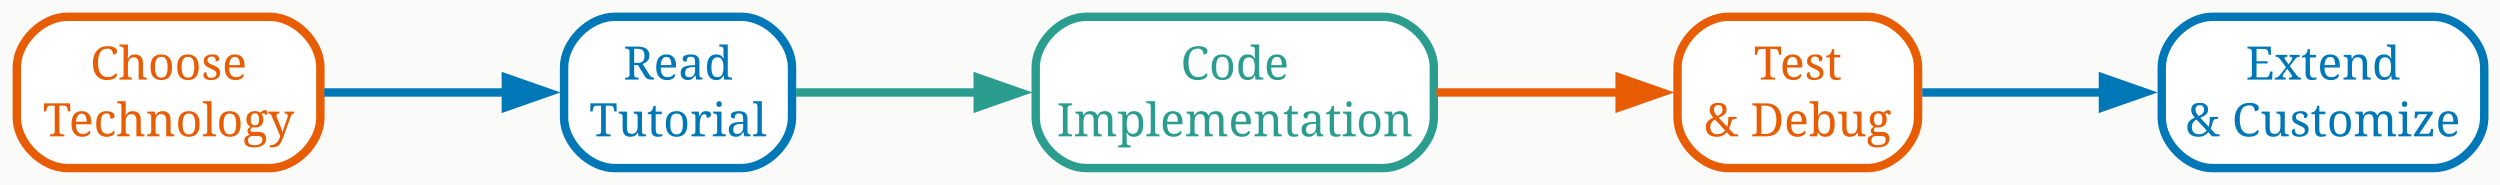
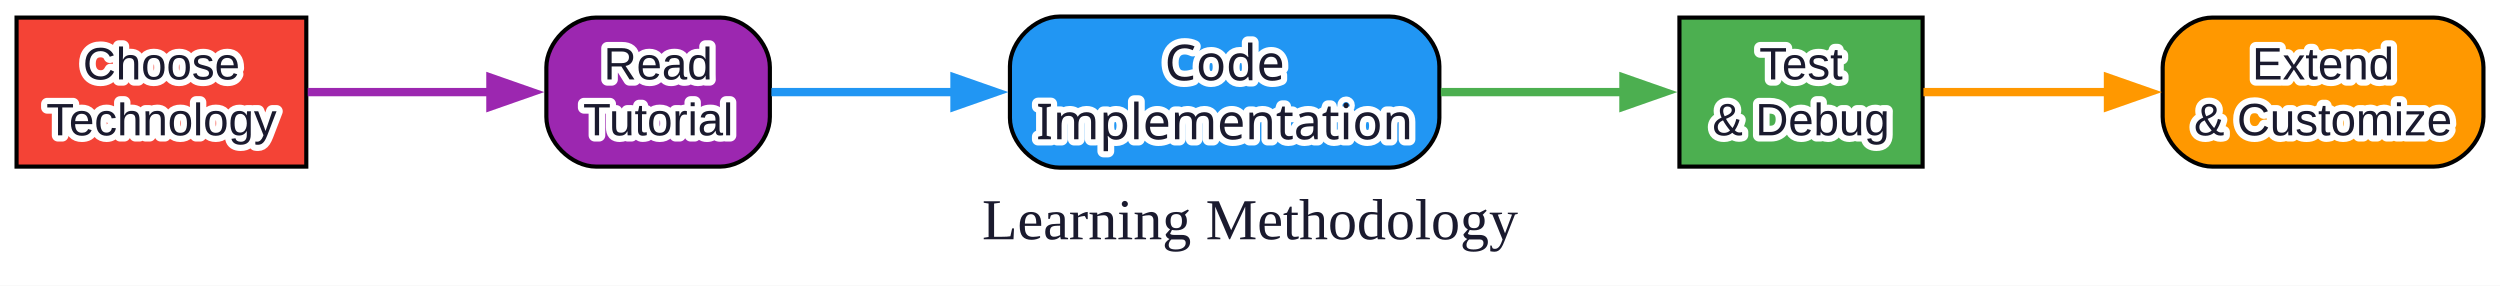
- <svg xmlns="http://www.w3.org/2000/svg" width="595pt" height="44pt" viewBox="0.00 0.00 595.00 44.00">
-   <g id="graph0" class="graph" transform="scale(1 1) rotate(0) translate(4 40)">
-     <polygon fill="#fafaf8" stroke="none" points="-4,4 -4,-40 591.25,-40 591.25,4 -4,4" />
+ <svg xmlns="http://www.w3.org/2000/svg" width="604pt" height="69pt" viewBox="0.00 0.00 604.00 69.00">
+   <style>
+ 
+ text { paint-order: stroke; stroke: #ffffff; stroke-width: 3px; stroke-linejoin: round; fill: #1a1a2e; }
+ </style>
+   <g id="graph0" class="graph" transform="scale(1 1) rotate(0) translate(4 65)">
+     <polygon fill="white" stroke="none" points="-4,4 -4,-65 600,-65 600,4 -4,4" />
+     <text xml:space="preserve" text-anchor="middle" x="298" y="-7.2" font-family="Times New Roman,serif" font-size="14.00">Learning Methodology</text>
    <g id="node1" class="node">
-       <path fill="#ffffff" stroke="#e85d04" stroke-width="2" d="M60.25,-36C60.25,-36 12,-36 12,-36 6,-36 0,-30 0,-24 0,-24 0,-12 0,-12 0,-6 6,0 12,0 12,0 60.25,0 60.25,0 66.25,0 72.25,-6 72.25,-12 72.25,-12 72.25,-24 72.25,-24 72.25,-30 66.25,-36 60.25,-36" />
-       <text xml:space="preserve" text-anchor="middle" x="36.12" y="-21.05" font-family="Georgia" font-size="11.00" fill="#e85d04">Choose</text>
-       <text xml:space="preserve" text-anchor="middle" x="36.12" y="-7.55" font-family="Georgia" font-size="11.00" fill="#e85d04">Technology</text>
+       <polygon fill="#f44336" stroke="black" points="70,-60.75 0,-60.75 0,-24.75 70,-24.75 70,-60.75" />
+       <text xml:space="preserve" text-anchor="middle" x="35" y="-45.8" font-family="Arial" font-size="11.00" fill="white">Choose</text>
+       <text xml:space="preserve" text-anchor="middle" x="35" y="-32.3" font-family="Arial" font-size="11.00" fill="white">Technology</text>
    </g>
    <g id="node2" class="node">
-       <path fill="#ffffff" stroke="#0077b6" stroke-width="2" d="M172.5,-36C172.5,-36 142.25,-36 142.25,-36 136.25,-36 130.25,-30 130.25,-24 130.25,-24 130.25,-12 130.25,-12 130.25,-6 136.25,0 142.25,0 142.25,0 172.5,0 172.5,0 178.5,0 184.5,-6 184.5,-12 184.5,-12 184.5,-24 184.5,-24 184.5,-30 178.5,-36 172.5,-36" />
-       <text xml:space="preserve" text-anchor="middle" x="157.38" y="-21.05" font-family="Georgia" font-size="11.00" fill="#0077b6">Read</text>
-       <text xml:space="preserve" text-anchor="middle" x="157.38" y="-7.55" font-family="Georgia" font-size="11.00" fill="#0077b6">Tutorial</text>
+       <path fill="#9c27b0" stroke="black" d="M170,-60.75C170,-60.75 140,-60.75 140,-60.75 134,-60.75 128,-54.75 128,-48.75 128,-48.75 128,-36.75 128,-36.75 128,-30.75 134,-24.75 140,-24.75 140,-24.75 170,-24.75 170,-24.75 176,-24.75 182,-30.75 182,-36.75 182,-36.75 182,-48.75 182,-48.75 182,-54.75 176,-60.75 170,-60.75" />
+       <text xml:space="preserve" text-anchor="middle" x="155" y="-45.8" font-family="Arial" font-size="11.00" fill="white">Read</text>
+       <text xml:space="preserve" text-anchor="middle" x="155" y="-32.3" font-family="Arial" font-size="11.00" fill="white">Tutorial</text>
    </g>
    <g id="edge1" class="edge">
-       <path fill="none" stroke="#0077b6" stroke-width="2" d="M73.16,-18C73.16,-18 116.39,-18 116.39,-18" />
-       <polygon fill="#0077b6" stroke="#0077b6" stroke-width="2" points="116.39,-21.5 126.39,-18 116.39,-14.5 116.39,-21.5" />
+       <path fill="none" stroke="#9c27b0" stroke-width="2" d="M70.35,-42.75C70.35,-42.75 114.48,-42.75 114.48,-42.75" />
+       <polygon fill="#9c27b0" stroke="#9c27b0" stroke-width="2" points="114.48,-46.25 124.48,-42.75 114.48,-39.25 114.48,-46.25" />
    </g>
    <g id="node3" class="node">
-       <path fill="#ffffff" stroke="#2a9d8f" stroke-width="2" d="M325.25,-36C325.25,-36 254.5,-36 254.5,-36 248.5,-36 242.5,-30 242.5,-24 242.5,-24 242.5,-12 242.5,-12 242.5,-6 248.5,0 254.5,0 254.5,0 325.25,0 325.25,0 331.25,0 337.25,-6 337.25,-12 337.25,-12 337.25,-24 337.25,-24 337.25,-30 331.25,-36 325.25,-36" />
-       <text xml:space="preserve" text-anchor="middle" x="289.88" y="-21.05" font-family="Georgia" font-size="11.00" fill="#2a9d8f">Code</text>
-       <text xml:space="preserve" text-anchor="middle" x="289.88" y="-7.55" font-family="Georgia" font-size="11.00" fill="#2a9d8f">Implementation</text>
+       <path fill="#2196f3" stroke="black" d="M331.75,-61C331.75,-61 252,-61 252,-61 246,-61 240,-55 240,-49 240,-49 240,-36.5 240,-36.5 240,-30.5 246,-24.5 252,-24.5 252,-24.5 331.75,-24.5 331.75,-24.5 337.75,-24.5 343.75,-30.5 343.75,-36.5 343.75,-36.5 343.75,-49 343.75,-49 343.75,-55 337.75,-61 331.75,-61" />
+       <text xml:space="preserve" text-anchor="middle" x="291.88" y="-45.6" font-family="Arial Bold" font-size="12.00" fill="white">Code</text>
+       <text xml:space="preserve" text-anchor="middle" x="291.88" y="-31.35" font-family="Arial Bold" font-size="12.00" fill="white">Implementation</text>
    </g>
    <g id="edge2" class="edge">
-       <path fill="none" stroke="#2a9d8f" stroke-width="2" d="M185.47,-18C185.47,-18 228.7,-18 228.7,-18" />
-       <polygon fill="#2a9d8f" stroke="#2a9d8f" stroke-width="2" points="228.7,-21.5 238.7,-18 228.7,-14.5 228.7,-21.5" />
+       <path fill="none" stroke="#2196f3" stroke-width="2" d="M182.37,-42.75C182.37,-42.75 226.6,-42.75 226.6,-42.75" />
+       <polygon fill="#2196f3" stroke="#2196f3" stroke-width="2" points="226.6,-46.25 236.6,-42.75 226.6,-39.25 226.6,-46.25" />
    </g>
    <g id="node4" class="node">
-       <path fill="#ffffff" stroke="#e85d04" stroke-width="2" d="M440.5,-36C440.5,-36 407.25,-36 407.25,-36 401.25,-36 395.25,-30 395.25,-24 395.25,-24 395.25,-12 395.25,-12 395.25,-6 401.25,0 407.25,0 407.25,0 440.5,0 440.5,0 446.5,0 452.5,-6 452.5,-12 452.5,-12 452.5,-24 452.5,-24 452.5,-30 446.5,-36 440.5,-36" />
-       <text xml:space="preserve" text-anchor="middle" x="423.88" y="-21.05" font-family="Georgia" font-size="11.00" fill="#e85d04">Test</text>
-       <text xml:space="preserve" text-anchor="middle" x="423.88" y="-7.55" font-family="Georgia" font-size="11.00" fill="#e85d04">&amp; Debug</text>
+       <polygon fill="#4caf50" stroke="black" points="460.5,-60.75 401.75,-60.75 401.75,-24.75 460.5,-24.75 460.5,-60.75" />
+       <text xml:space="preserve" text-anchor="middle" x="431.12" y="-45.8" font-family="Arial" font-size="11.00" fill="white">Test</text>
+       <text xml:space="preserve" text-anchor="middle" x="431.12" y="-32.3" font-family="Arial" font-size="11.00" fill="white">&amp; Debug</text>
    </g>
    <g id="edge3" class="edge">
-       <path fill="none" stroke="#e85d04" stroke-width="2" d="M337.87,-18C337.87,-18 381.48,-18 381.48,-18" />
-       <polygon fill="#e85d04" stroke="#e85d04" stroke-width="2" points="381.48,-21.5 391.48,-18 381.48,-14.5 381.48,-21.5" />
+       <path fill="none" stroke="#4caf50" stroke-width="2" d="M344.12,-42.75C344.12,-42.75 388.22,-42.75 388.22,-42.75" />
+       <polygon fill="#4caf50" stroke="#4caf50" stroke-width="2" points="388.22,-46.25 398.22,-42.75 388.22,-39.25 388.22,-46.25" />
    </g>
    <g id="node5" class="node">
-       <path fill="#ffffff" stroke="#0077b6" stroke-width="2" d="M575.25,-36C575.25,-36 522.5,-36 522.5,-36 516.5,-36 510.5,-30 510.5,-24 510.5,-24 510.5,-12 510.5,-12 510.5,-6 516.5,0 522.5,0 522.5,0 575.25,0 575.25,0 581.25,0 587.25,-6 587.25,-12 587.25,-12 587.25,-24 587.25,-24 587.25,-30 581.25,-36 575.25,-36" />
-       <text xml:space="preserve" text-anchor="middle" x="548.88" y="-21.05" font-family="Georgia" font-size="11.00" fill="#0077b6">Extend</text>
-       <text xml:space="preserve" text-anchor="middle" x="548.88" y="-7.55" font-family="Georgia" font-size="11.00" fill="#0077b6">&amp; Customize</text>
+       <path fill="#ff9800" stroke="black" d="M584,-60.75C584,-60.75 530.5,-60.75 530.5,-60.75 524.5,-60.75 518.5,-54.75 518.5,-48.75 518.5,-48.75 518.5,-36.75 518.5,-36.75 518.5,-30.75 524.5,-24.75 530.5,-24.75 530.5,-24.75 584,-24.75 584,-24.75 590,-24.75 596,-30.75 596,-36.75 596,-36.75 596,-48.75 596,-48.75 596,-54.75 590,-60.75 584,-60.75" />
+       <text xml:space="preserve" text-anchor="middle" x="557.25" y="-45.8" font-family="Arial" font-size="11.00" fill="white">Extend</text>
+       <text xml:space="preserve" text-anchor="middle" x="557.25" y="-32.3" font-family="Arial" font-size="11.00" fill="white">&amp; Customize</text>
    </g>
    <g id="edge4" class="edge">
-       <path fill="none" stroke="#0077b6" stroke-width="2" d="M453.5,-18C453.5,-18 496.5,-18 496.5,-18" />
-       <polygon fill="#0077b6" stroke="#0077b6" stroke-width="2" points="496.5,-21.5 506.5,-18 496.5,-14.5 496.5,-21.5" />
+       <path fill="none" stroke="#ff9800" stroke-width="2" d="M460.7,-42.75C460.7,-42.75 505.28,-42.75 505.28,-42.75" />
+       <polygon fill="#ff9800" stroke="#ff9800" stroke-width="2" points="505.28,-46.25 515.28,-42.75 505.28,-39.25 505.28,-46.25" />
    </g>
  </g>
</svg>
